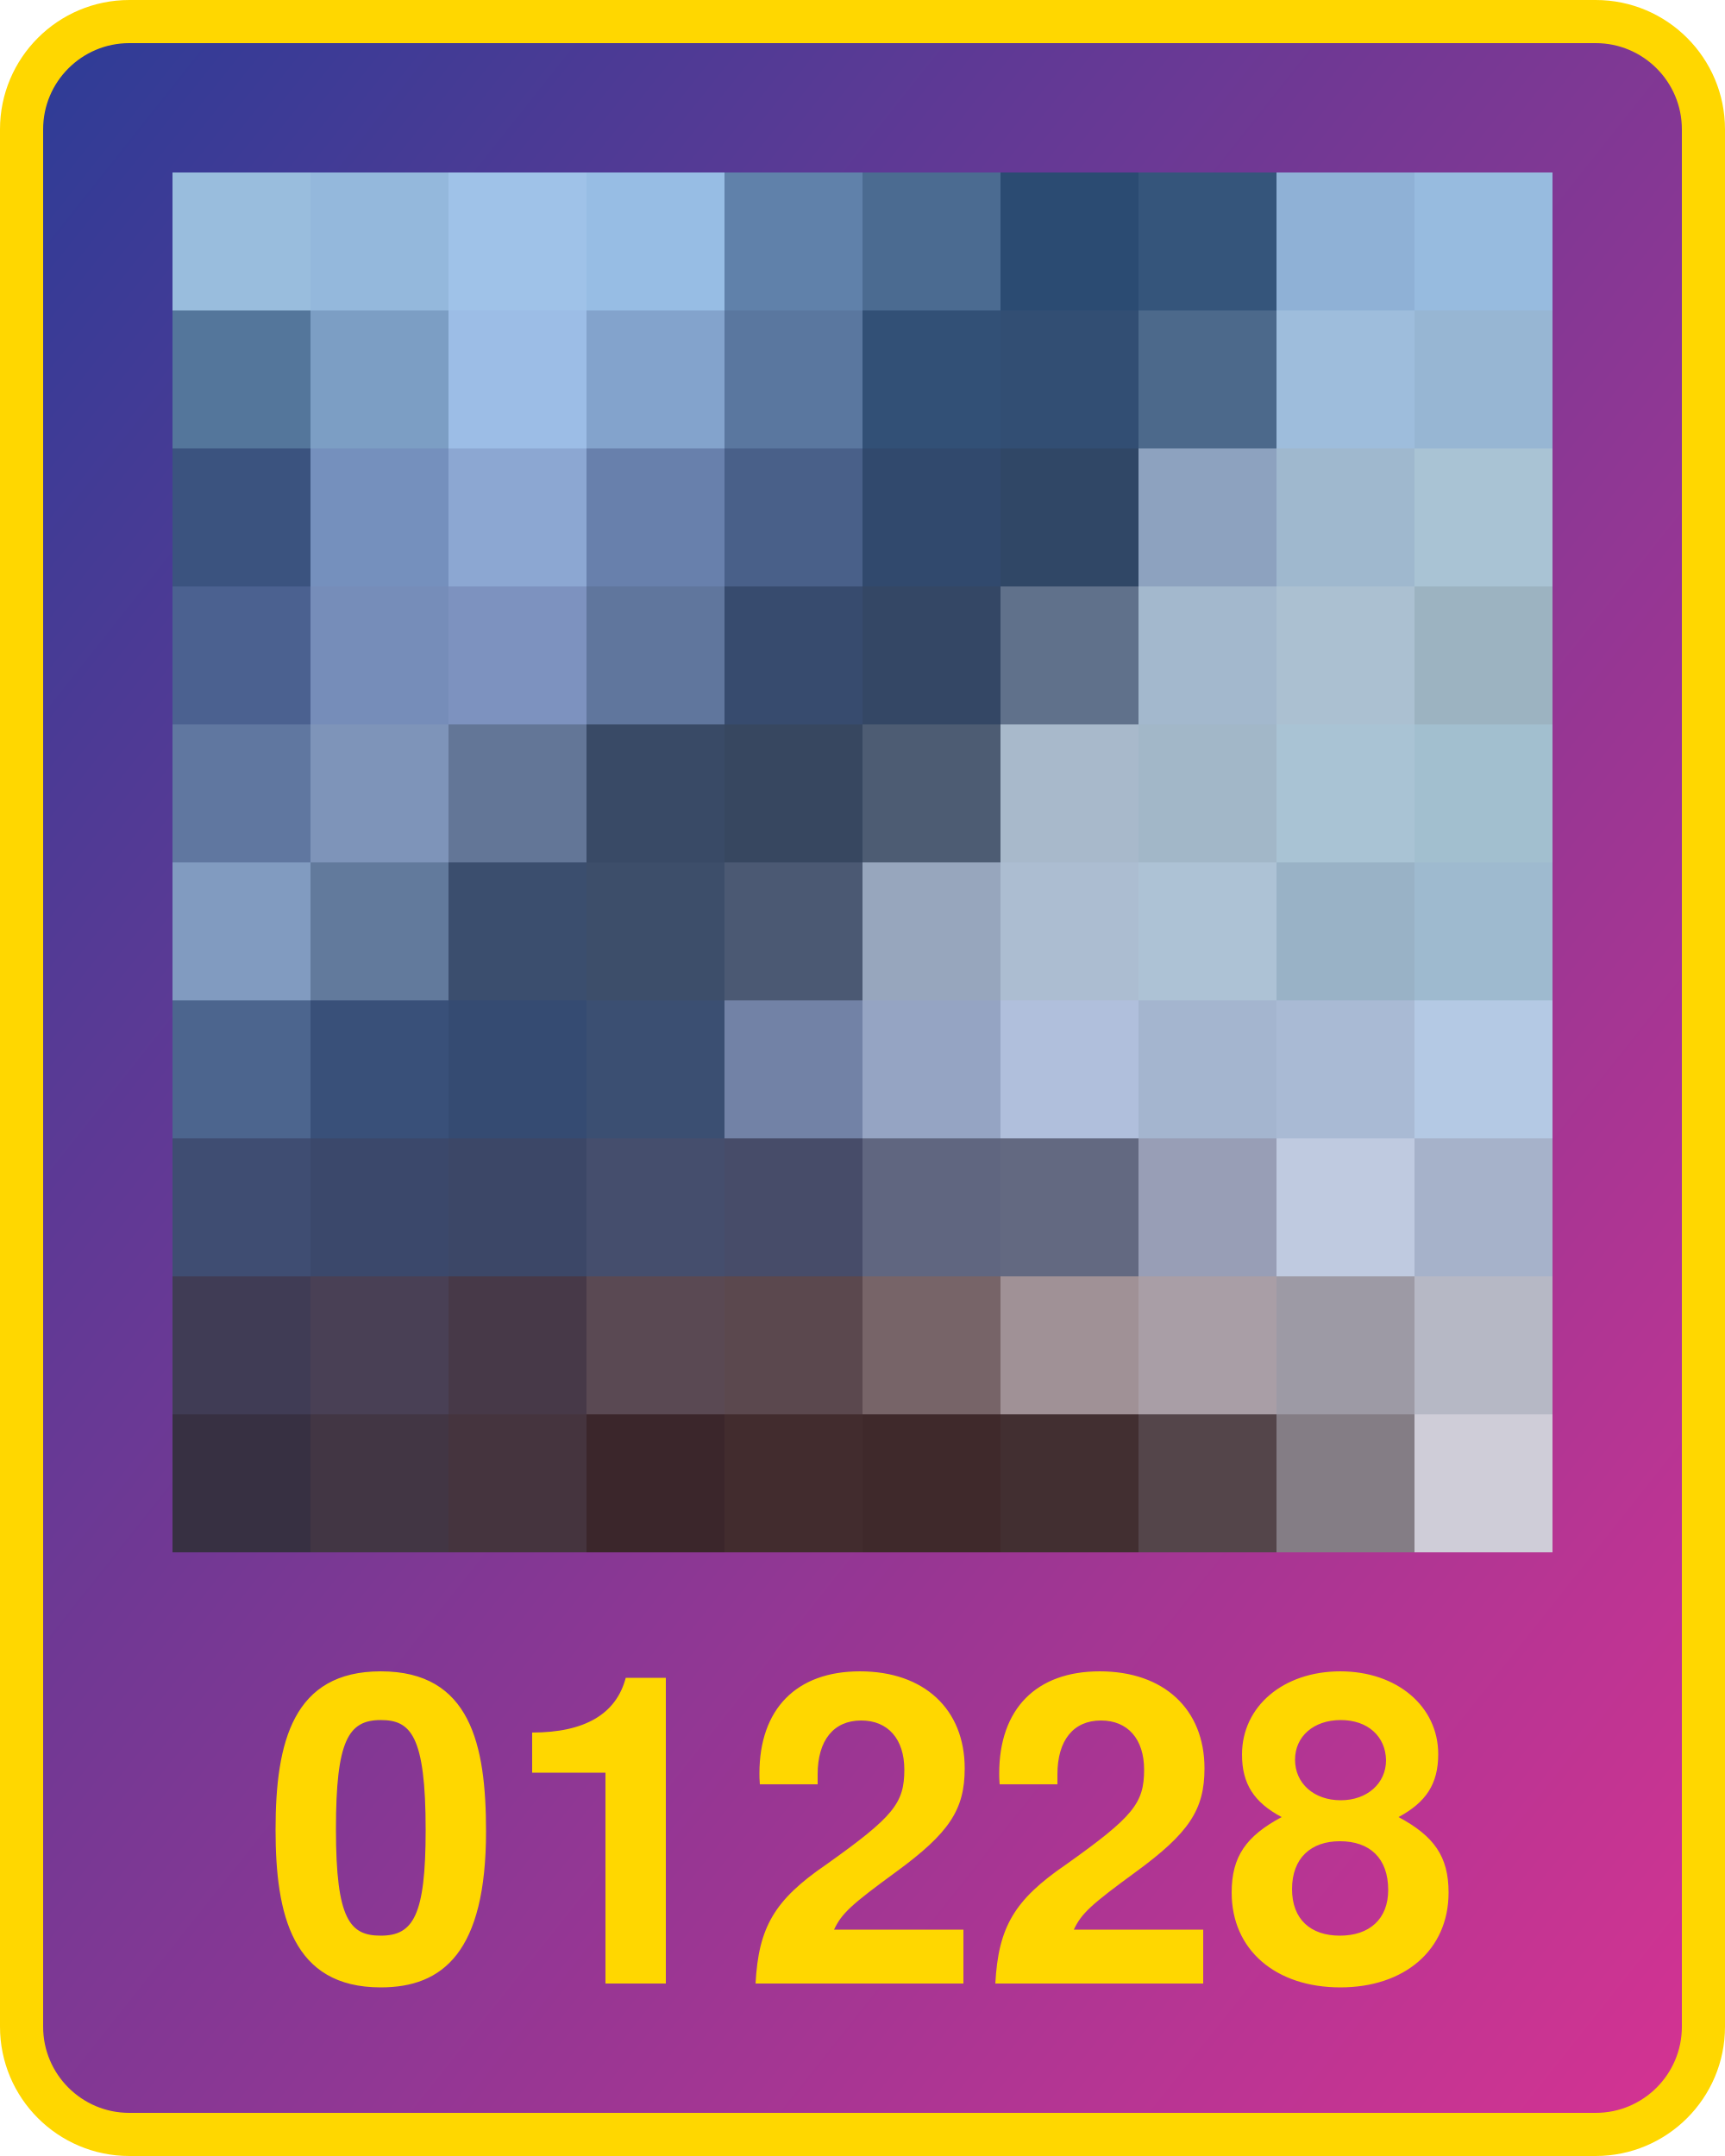
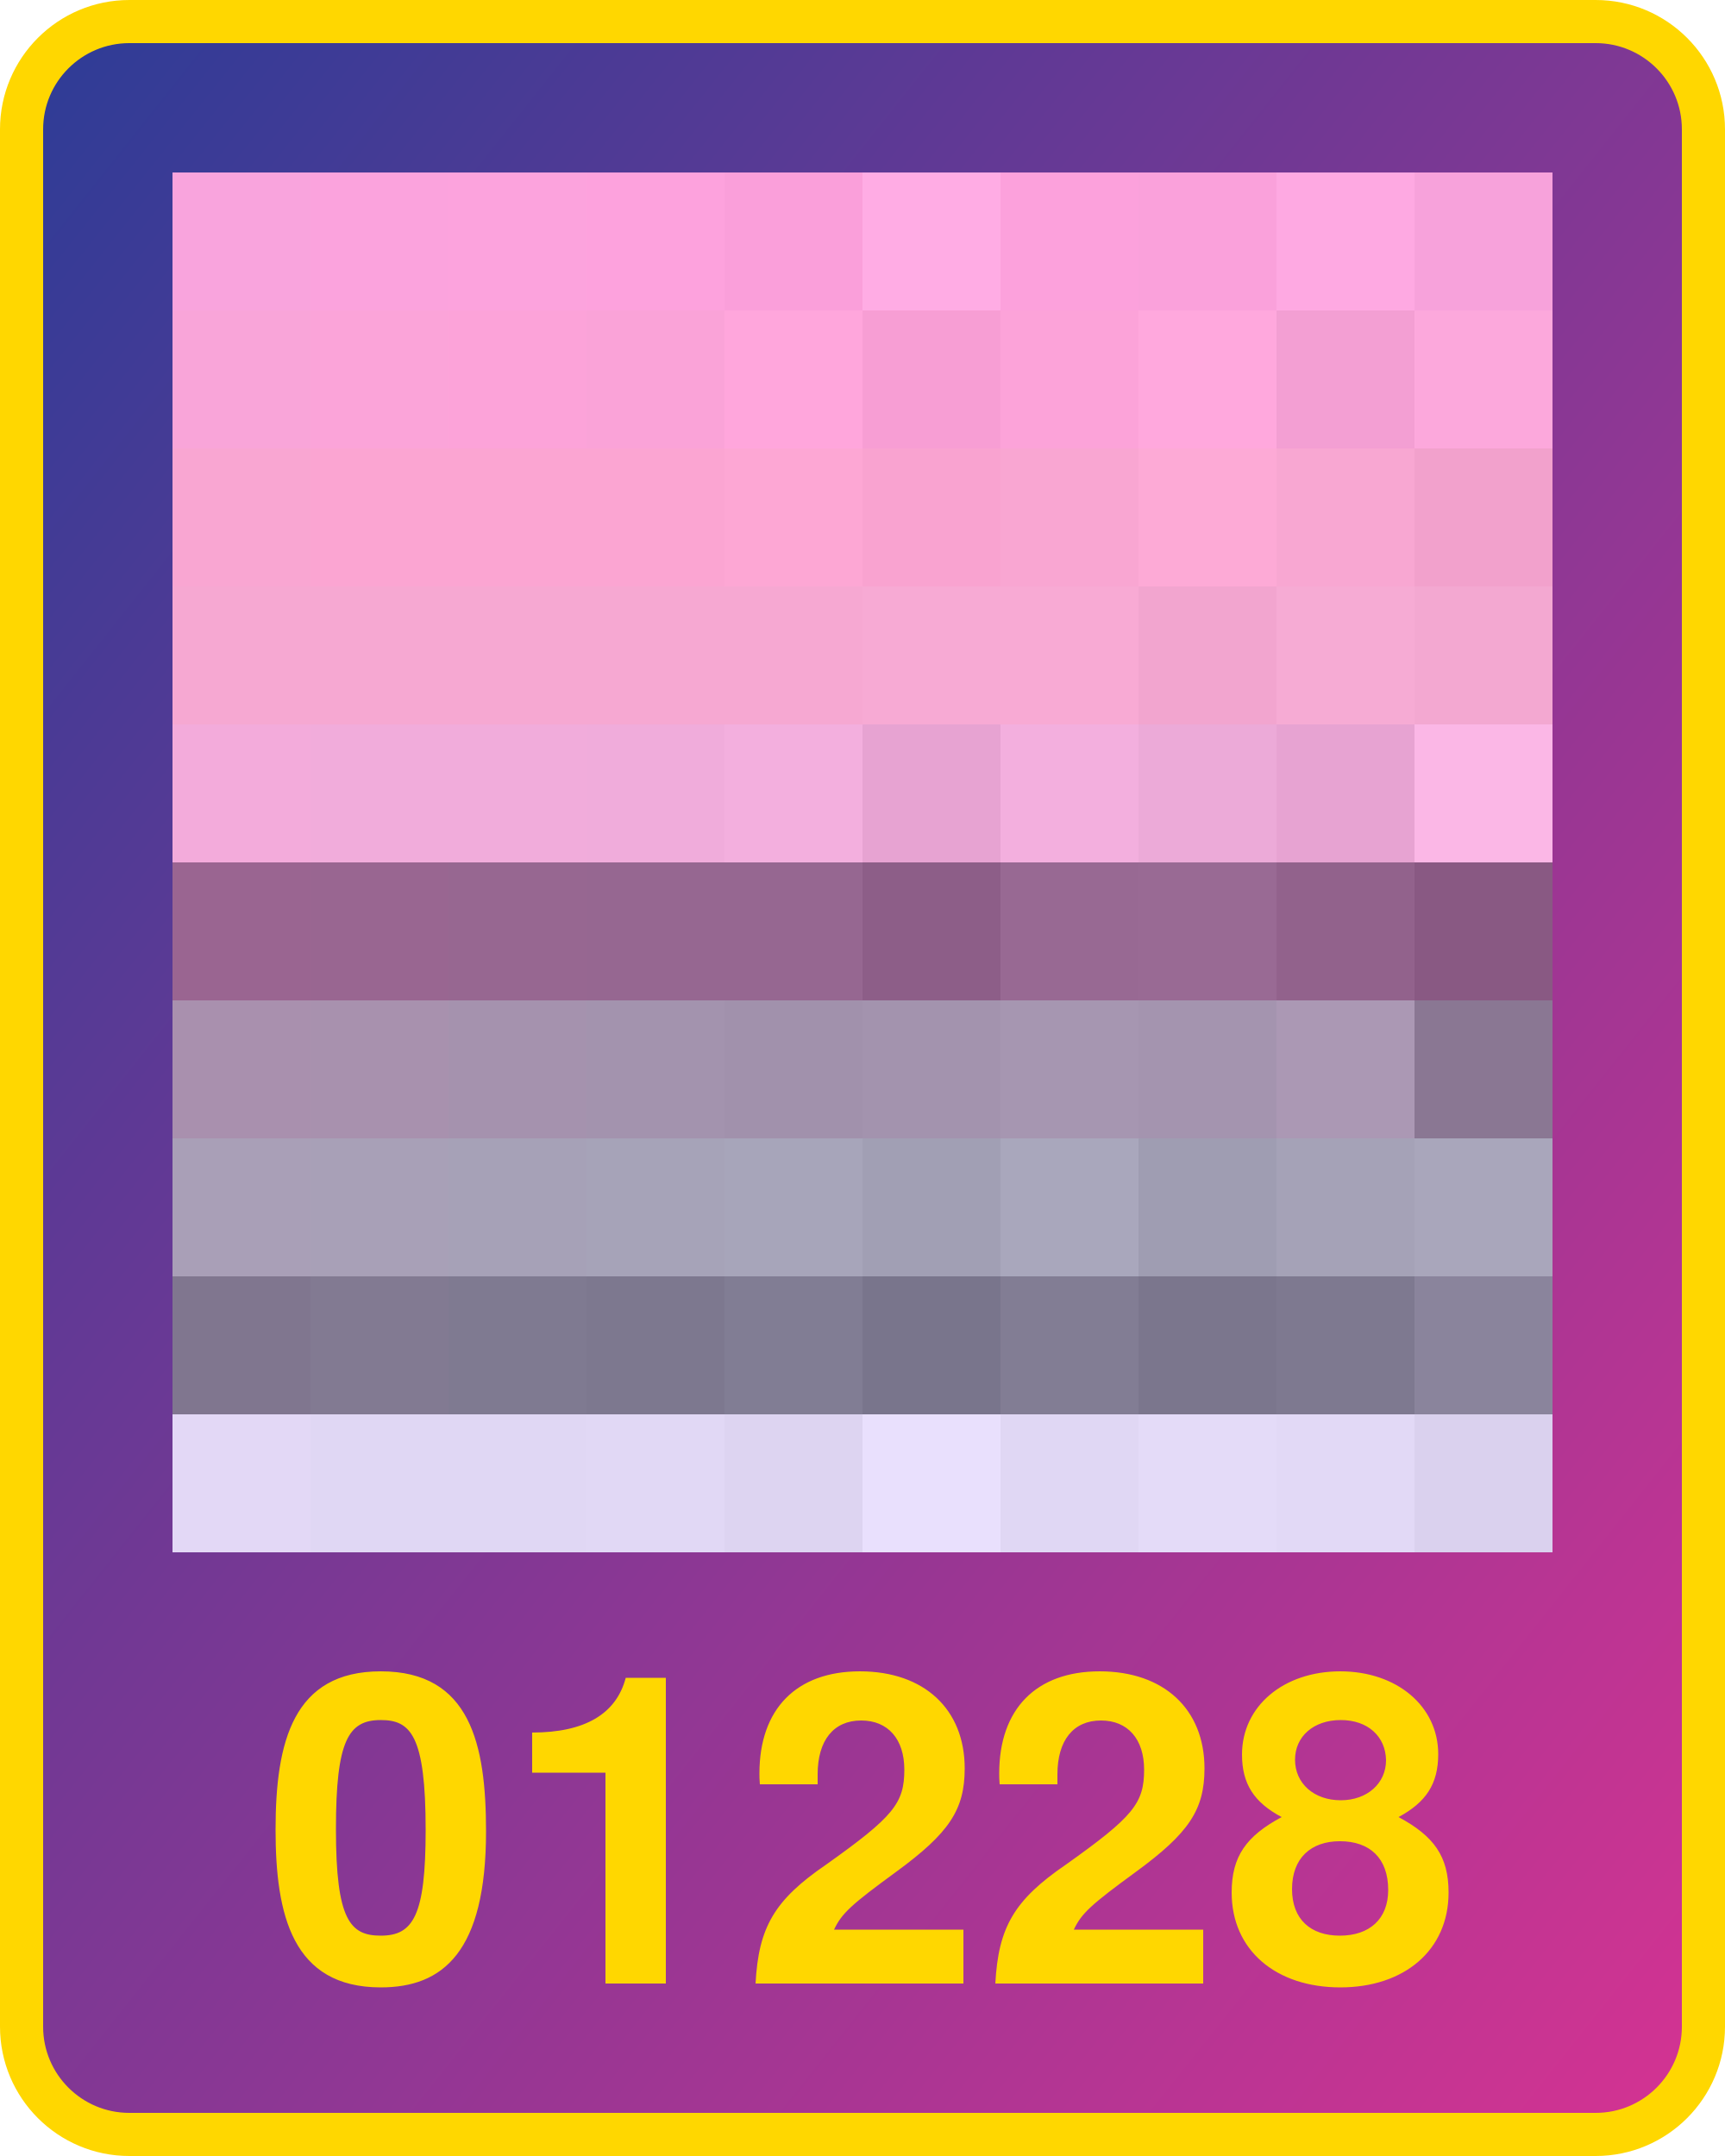
<svg xmlns="http://www.w3.org/2000/svg" width="800" height="1000" version="1.1">
  <defs>
    <linearGradient id="Gradient2" x1="0" x2="1" y1="0" y2="1">
      <stop offset="0%" stop-color="#2d3c96" />
      <stop offset="100%" stop-color="#d53392" />
    </linearGradient>
  </defs>
  <rect x="10" y="10" width="780" height="980" fill="url(#Gradient2)" rx="50" ry="50" stroke="#ffd700" stroke-width="20" />
  <text x="400" y="920" width="780" text-anchor="middle" style="font: bold 200px 'Helvetica Neue'; fill: #ffd700">01228</text>
  <g transform="translate(80 80) scale(64)">
-     <rect x="0" y="0" width="1" height="1" fill="#99BDDD" />
-     <rect x="1" y="0" width="1" height="1" fill="#94B8DC" />
-     <rect x="2" y="0" width="1" height="1" fill="#9FC2E8" />
-     <rect x="3" y="0" width="1" height="1" fill="#97BDE4" />
-     <rect x="4" y="0" width="1" height="1" fill="#6081AA" />
-     <rect x="5" y="0" width="1" height="1" fill="#4B6B91" />
-     <rect x="6" y="0" width="1" height="1" fill="#2B4B72" />
-     <rect x="7" y="0" width="1" height="1" fill="#35557B" />
-     <rect x="8" y="0" width="1" height="1" fill="#8FB1D6" />
-     <rect x="9" y="0" width="1" height="1" fill="#97BBDF" />
-     <rect x="0" y="1" width="1" height="1" fill="#54769B" />
-     <rect x="1" y="1" width="1" height="1" fill="#7C9EC4" />
-     <rect x="2" y="1" width="1" height="1" fill="#9CBDE6" />
-     <rect x="3" y="1" width="1" height="1" fill="#83A3CC" />
-     <rect x="4" y="1" width="1" height="1" fill="#5A779F" />
-     <rect x="5" y="1" width="1" height="1" fill="#325076" />
-     <rect x="6" y="1" width="1" height="1" fill="#324E73" />
-     <rect x="7" y="1" width="1" height="1" fill="#4C698B" />
-     <rect x="8" y="1" width="1" height="1" fill="#9EBDDC" />
-     <rect x="9" y="1" width="1" height="1" fill="#97B6D3" />
-     <rect x="0" y="2" width="1" height="1" fill="#3B537F" />
-     <rect x="1" y="2" width="1" height="1" fill="#7590BD" />
-     <rect x="2" y="2" width="1" height="1" fill="#8CA7D2" />
-     <rect x="3" y="2" width="1" height="1" fill="#6880AC" />
-     <rect x="4" y="2" width="1" height="1" fill="#496089" />
-     <rect x="5" y="2" width="1" height="1" fill="#31496D" />
-     <rect x="6" y="2" width="1" height="1" fill="#304766" />
-     <rect x="7" y="2" width="1" height="1" fill="#8DA2BF" />
-     <rect x="8" y="2" width="1" height="1" fill="#9FB8CE" />
-     <rect x="9" y="2" width="1" height="1" fill="#A9C3D4" />
-     <rect x="0" y="3" width="1" height="1" fill="#4B6190" />
-     <rect x="1" y="3" width="1" height="1" fill="#768DB9" />
-     <rect x="2" y="3" width="1" height="1" fill="#7D92BF" />
-     <rect x="3" y="3" width="1" height="1" fill="#60769D" />
-     <rect x="4" y="3" width="1" height="1" fill="#374B6E" />
-     <rect x="5" y="3" width="1" height="1" fill="#344765" />
-     <rect x="6" y="3" width="1" height="1" fill="#60718B" />
-     <rect x="7" y="3" width="1" height="1" fill="#A3B8CD" />
-     <rect x="8" y="3" width="1" height="1" fill="#ABC0D1" />
-     <rect x="9" y="3" width="1" height="1" fill="#9CB3C1" />
-     <rect x="0" y="4" width="1" height="1" fill="#6077A0" />
-     <rect x="1" y="4" width="1" height="1" fill="#7E94B9" />
-     <rect x="2" y="4" width="1" height="1" fill="#637697" />
-     <rect x="3" y="4" width="1" height="1" fill="#394A66" />
-     <rect x="4" y="4" width="1" height="1" fill="#374760" />
-     <rect x="5" y="4" width="1" height="1" fill="#4D5C73" />
-     <rect x="6" y="4" width="1" height="1" fill="#A8B9CB" />
-     <rect x="7" y="4" width="1" height="1" fill="#A2B7C8" />
-     <rect x="8" y="4" width="1" height="1" fill="#A9C3D4" />
-     <rect x="9" y="4" width="1" height="1" fill="#A2BFCF" />
-     <rect x="0" y="5" width="1" height="1" fill="#819BC0" />
-     <rect x="1" y="5" width="1" height="1" fill="#627A9C" />
-     <rect x="2" y="5" width="1" height="1" fill="#3B4E6E" />
-     <rect x="3" y="5" width="1" height="1" fill="#3D4E6A" />
-     <rect x="4" y="5" width="1" height="1" fill="#4B5973" />
-     <rect x="5" y="5" width="1" height="1" fill="#97A6BD" />
-     <rect x="6" y="5" width="1" height="1" fill="#ACBDD1" />
-     <rect x="7" y="5" width="1" height="1" fill="#ADC2D5" />
-     <rect x="8" y="5" width="1" height="1" fill="#99B2C6" />
-     <rect x="9" y="5" width="1" height="1" fill="#9EBACF" />
-     <rect x="0" y="6" width="1" height="1" fill="#4C658E" />
-     <rect x="1" y="6" width="1" height="1" fill="#395079" />
-     <rect x="2" y="6" width="1" height="1" fill="#354B72" />
-     <rect x="3" y="6" width="1" height="1" fill="#3B4F72" />
-     <rect x="4" y="6" width="1" height="1" fill="#7282A6" />
-     <rect x="5" y="6" width="1" height="1" fill="#95A4C3" />
-     <rect x="6" y="6" width="1" height="1" fill="#B0BFDC" />
-     <rect x="7" y="6" width="1" height="1" fill="#A4B5CF" />
-     <rect x="8" y="6" width="1" height="1" fill="#A9BAD4" />
-     <rect x="9" y="6" width="1" height="1" fill="#B4C9E4" />
-     <rect x="0" y="7" width="1" height="1" fill="#3F4D72" />
-     <rect x="1" y="7" width="1" height="1" fill="#3B486B" />
-     <rect x="2" y="7" width="1" height="1" fill="#3C4767" />
-     <rect x="3" y="7" width="1" height="1" fill="#454E6D" />
-     <rect x="4" y="7" width="1" height="1" fill="#474C69" />
-     <rect x="5" y="7" width="1" height="1" fill="#606680" />
-     <rect x="6" y="7" width="1" height="1" fill="#636981" />
-     <rect x="7" y="7" width="1" height="1" fill="#989EB6" />
-     <rect x="8" y="7" width="1" height="1" fill="#BFCAE0" />
-     <rect x="9" y="7" width="1" height="1" fill="#A6B2CA" />
-     <rect x="0" y="8" width="1" height="1" fill="#403C55" />
-     <rect x="1" y="8" width="1" height="1" fill="#494055" />
-     <rect x="2" y="8" width="1" height="1" fill="#473948" />
-     <rect x="3" y="8" width="1" height="1" fill="#5A4953" />
-     <rect x="4" y="8" width="1" height="1" fill="#5B484E" />
-     <rect x="5" y="8" width="1" height="1" fill="#776468" />
-     <rect x="6" y="8" width="1" height="1" fill="#A09196" />
-     <rect x="7" y="8" width="1" height="1" fill="#A99EA6" />
-     <rect x="8" y="8" width="1" height="1" fill="#9D9AA5" />
-     <rect x="9" y="8" width="1" height="1" fill="#B6B8C5" />
-     <rect x="0" y="9" width="1" height="1" fill="#373042" />
-     <rect x="1" y="9" width="1" height="1" fill="#423644" />
-     <rect x="2" y="9" width="1" height="1" fill="#45343E" />
-     <rect x="3" y="9" width="1" height="1" fill="#3B262B" />
-     <rect x="4" y="9" width="1" height="1" fill="#422C2E" />
-     <rect x="5" y="9" width="1" height="1" fill="#3F292B" />
-     <rect x="6" y="9" width="1" height="1" fill="#422F31" />
-     <rect x="7" y="9" width="1" height="1" fill="#54454A" />
-     <rect x="8" y="9" width="1" height="1" fill="#847D85" />
-     <rect x="9" y="9" width="1" height="1" fill="#CFCDD8" />
+     <rect x="0" y="0" width="1" height="1" fill="#F9A4DD" />
+     <rect x="1" y="0" width="1" height="1" fill="#FBA3DD" />
+     <rect x="2" y="0" width="1" height="1" fill="#FCA3DD" />
+     <rect x="3" y="0" width="1" height="1" fill="#FDA2DD" />
+     <rect x="4" y="0" width="1" height="1" fill="#FA9FDA" />
+     <rect x="5" y="0" width="1" height="1" fill="#FFACE4" />
+     <rect x="6" y="0" width="1" height="1" fill="#FCA1DC" />
+     <rect x="7" y="0" width="1" height="1" fill="#FAA1DB" />
+     <rect x="8" y="0" width="1" height="1" fill="#FEA9E2" />
+     <rect x="9" y="0" width="1" height="1" fill="#F7A2DB" />
+     <rect x="0" y="1" width="1" height="1" fill="#F9A5D9" />
+     <rect x="1" y="1" width="1" height="1" fill="#FBA4D9" />
+     <rect x="2" y="1" width="1" height="1" fill="#FCA3D9" />
+     <rect x="3" y="1" width="1" height="1" fill="#FAA3D8" />
+     <rect x="4" y="1" width="1" height="1" fill="#FFA6DC" />
+     <rect x="5" y="1" width="1" height="1" fill="#F79ED4" />
+     <rect x="6" y="1" width="1" height="1" fill="#FCA3D9" />
+     <rect x="7" y="1" width="1" height="1" fill="#FFA8DD" />
+     <rect x="8" y="1" width="1" height="1" fill="#F39FD3" />
+     <rect x="9" y="1" width="1" height="1" fill="#FCA8DC" />
+     <rect x="0" y="2" width="1" height="1" fill="#F9A6D2" />
+     <rect x="1" y="2" width="1" height="1" fill="#FBA5D2" />
+     <rect x="2" y="2" width="1" height="1" fill="#FBA5D2" />
+     <rect x="3" y="2" width="1" height="1" fill="#FBA5D2" />
+     <rect x="4" y="2" width="1" height="1" fill="#FDA7D4" />
+     <rect x="5" y="2" width="1" height="1" fill="#F9A3D0" />
+     <rect x="6" y="2" width="1" height="1" fill="#F9A6D2" />
+     <rect x="7" y="2" width="1" height="1" fill="#FDAAD6" />
+     <rect x="8" y="2" width="1" height="1" fill="#F8A7D2" />
+     <rect x="9" y="2" width="1" height="1" fill="#F2A1CC" />
+     <rect x="0" y="3" width="1" height="1" fill="#F6A8D2" />
+     <rect x="1" y="3" width="1" height="1" fill="#F6A8D2" />
+     <rect x="2" y="3" width="1" height="1" fill="#F6A8D2" />
+     <rect x="3" y="3" width="1" height="1" fill="#F6A8D2" />
+     <rect x="4" y="3" width="1" height="1" fill="#F6A8D2" />
+     <rect x="5" y="3" width="1" height="1" fill="#F7AAD4" />
+     <rect x="6" y="3" width="1" height="1" fill="#F8AAD4" />
+     <rect x="7" y="3" width="1" height="1" fill="#F2A5CF" />
+     <rect x="8" y="3" width="1" height="1" fill="#F6ABD4" />
+     <rect x="9" y="3" width="1" height="1" fill="#F3A8D1" />
+     <rect x="0" y="4" width="1" height="1" fill="#F3ABDB" />
+     <rect x="1" y="4" width="1" height="1" fill="#F1ACDB" />
+     <rect x="2" y="4" width="1" height="1" fill="#F1ACDB" />
+     <rect x="3" y="4" width="1" height="1" fill="#F0ACDB" />
+     <rect x="4" y="4" width="1" height="1" fill="#F3AFDE" />
+     <rect x="5" y="4" width="1" height="1" fill="#E7A3D2" />
+     <rect x="6" y="4" width="1" height="1" fill="#F3AFDE" />
+     <rect x="7" y="4" width="1" height="1" fill="#ECAAD8" />
+     <rect x="8" y="4" width="1" height="1" fill="#E7A3D2" />
+     <rect x="9" y="4" width="1" height="1" fill="#FBB7E6" />
+     <rect x="0" y="5" width="1" height="1" fill="#9A6591" />
+     <rect x="1" y="5" width="1" height="1" fill="#996691" />
+     <rect x="2" y="5" width="1" height="1" fill="#976791" />
+     <rect x="3" y="5" width="1" height="1" fill="#966791" />
+     <rect x="4" y="5" width="1" height="1" fill="#966791" />
+     <rect x="5" y="5" width="1" height="1" fill="#8D5E88" />
+     <rect x="6" y="5" width="1" height="1" fill="#986993" />
+     <rect x="7" y="5" width="1" height="1" fill="#996A94" />
+     <rect x="8" y="5" width="1" height="1" fill="#92628C" />
+     <rect x="9" y="5" width="1" height="1" fill="#895983" />
+     <rect x="0" y="6" width="1" height="1" fill="#A990AE" />
+     <rect x="1" y="6" width="1" height="1" fill="#A891AE" />
+     <rect x="2" y="6" width="1" height="1" fill="#A592AE" />
+     <rect x="3" y="6" width="1" height="1" fill="#A393AE" />
+     <rect x="4" y="6" width="1" height="1" fill="#A191AC" />
+     <rect x="5" y="6" width="1" height="1" fill="#A393AE" />
+     <rect x="6" y="6" width="1" height="1" fill="#A696B1" />
+     <rect x="7" y="6" width="1" height="1" fill="#A494AF" />
+     <rect x="8" y="6" width="1" height="1" fill="#AB98B4" />
+     <rect x="9" y="6" width="1" height="1" fill="#8A7793" />
+     <rect x="0" y="7" width="1" height="1" fill="#A99FB7" />
+     <rect x="1" y="7" width="1" height="1" fill="#A8A0B7" />
+     <rect x="2" y="7" width="1" height="1" fill="#A6A1B7" />
+     <rect x="3" y="7" width="1" height="1" fill="#A6A3B8" />
+     <rect x="4" y="7" width="1" height="1" fill="#A7A5BA" />
+     <rect x="5" y="7" width="1" height="1" fill="#A19FB4" />
+     <rect x="6" y="7" width="1" height="1" fill="#A9A7BC" />
+     <rect x="7" y="7" width="1" height="1" fill="#9F9DB2" />
+     <rect x="8" y="7" width="1" height="1" fill="#A5A2B7" />
+     <rect x="9" y="7" width="1" height="1" fill="#A9A6BB" />
+     <rect x="0" y="8" width="1" height="1" fill="#80768F" />
+     <rect x="1" y="8" width="1" height="1" fill="#827A92" />
+     <rect x="2" y="8" width="1" height="1" fill="#7F7A91" />
+     <rect x="3" y="8" width="1" height="1" fill="#7D788F" />
+     <rect x="4" y="8" width="1" height="1" fill="#817D94" />
+     <rect x="5" y="8" width="1" height="1" fill="#79758C" />
+     <rect x="6" y="8" width="1" height="1" fill="#827D94" />
+     <rect x="7" y="8" width="1" height="1" fill="#7B768D" />
+     <rect x="8" y="8" width="1" height="1" fill="#7E7990" />
+     <rect x="9" y="8" width="1" height="1" fill="#8A849C" />
+     <rect x="0" y="9" width="1" height="1" fill="#E3D8F6" />
+     <rect x="1" y="9" width="1" height="1" fill="#E0D7F4" />
+     <rect x="2" y="9" width="1" height="1" fill="#E0D7F4" />
+     <rect x="3" y="9" width="1" height="1" fill="#E1D8F5" />
+     <rect x="4" y="9" width="1" height="1" fill="#DDD4F1" />
+     <rect x="5" y="9" width="1" height="1" fill="#E9E0FD" />
+     <rect x="6" y="9" width="1" height="1" fill="#E0D7F4" />
+     <rect x="7" y="9" width="1" height="1" fill="#E4DBF8" />
+     <rect x="8" y="9" width="1" height="1" fill="#E2D9F6" />
+     <rect x="9" y="9" width="1" height="1" fill="#DAD1EE" />
  </g>
</svg>
